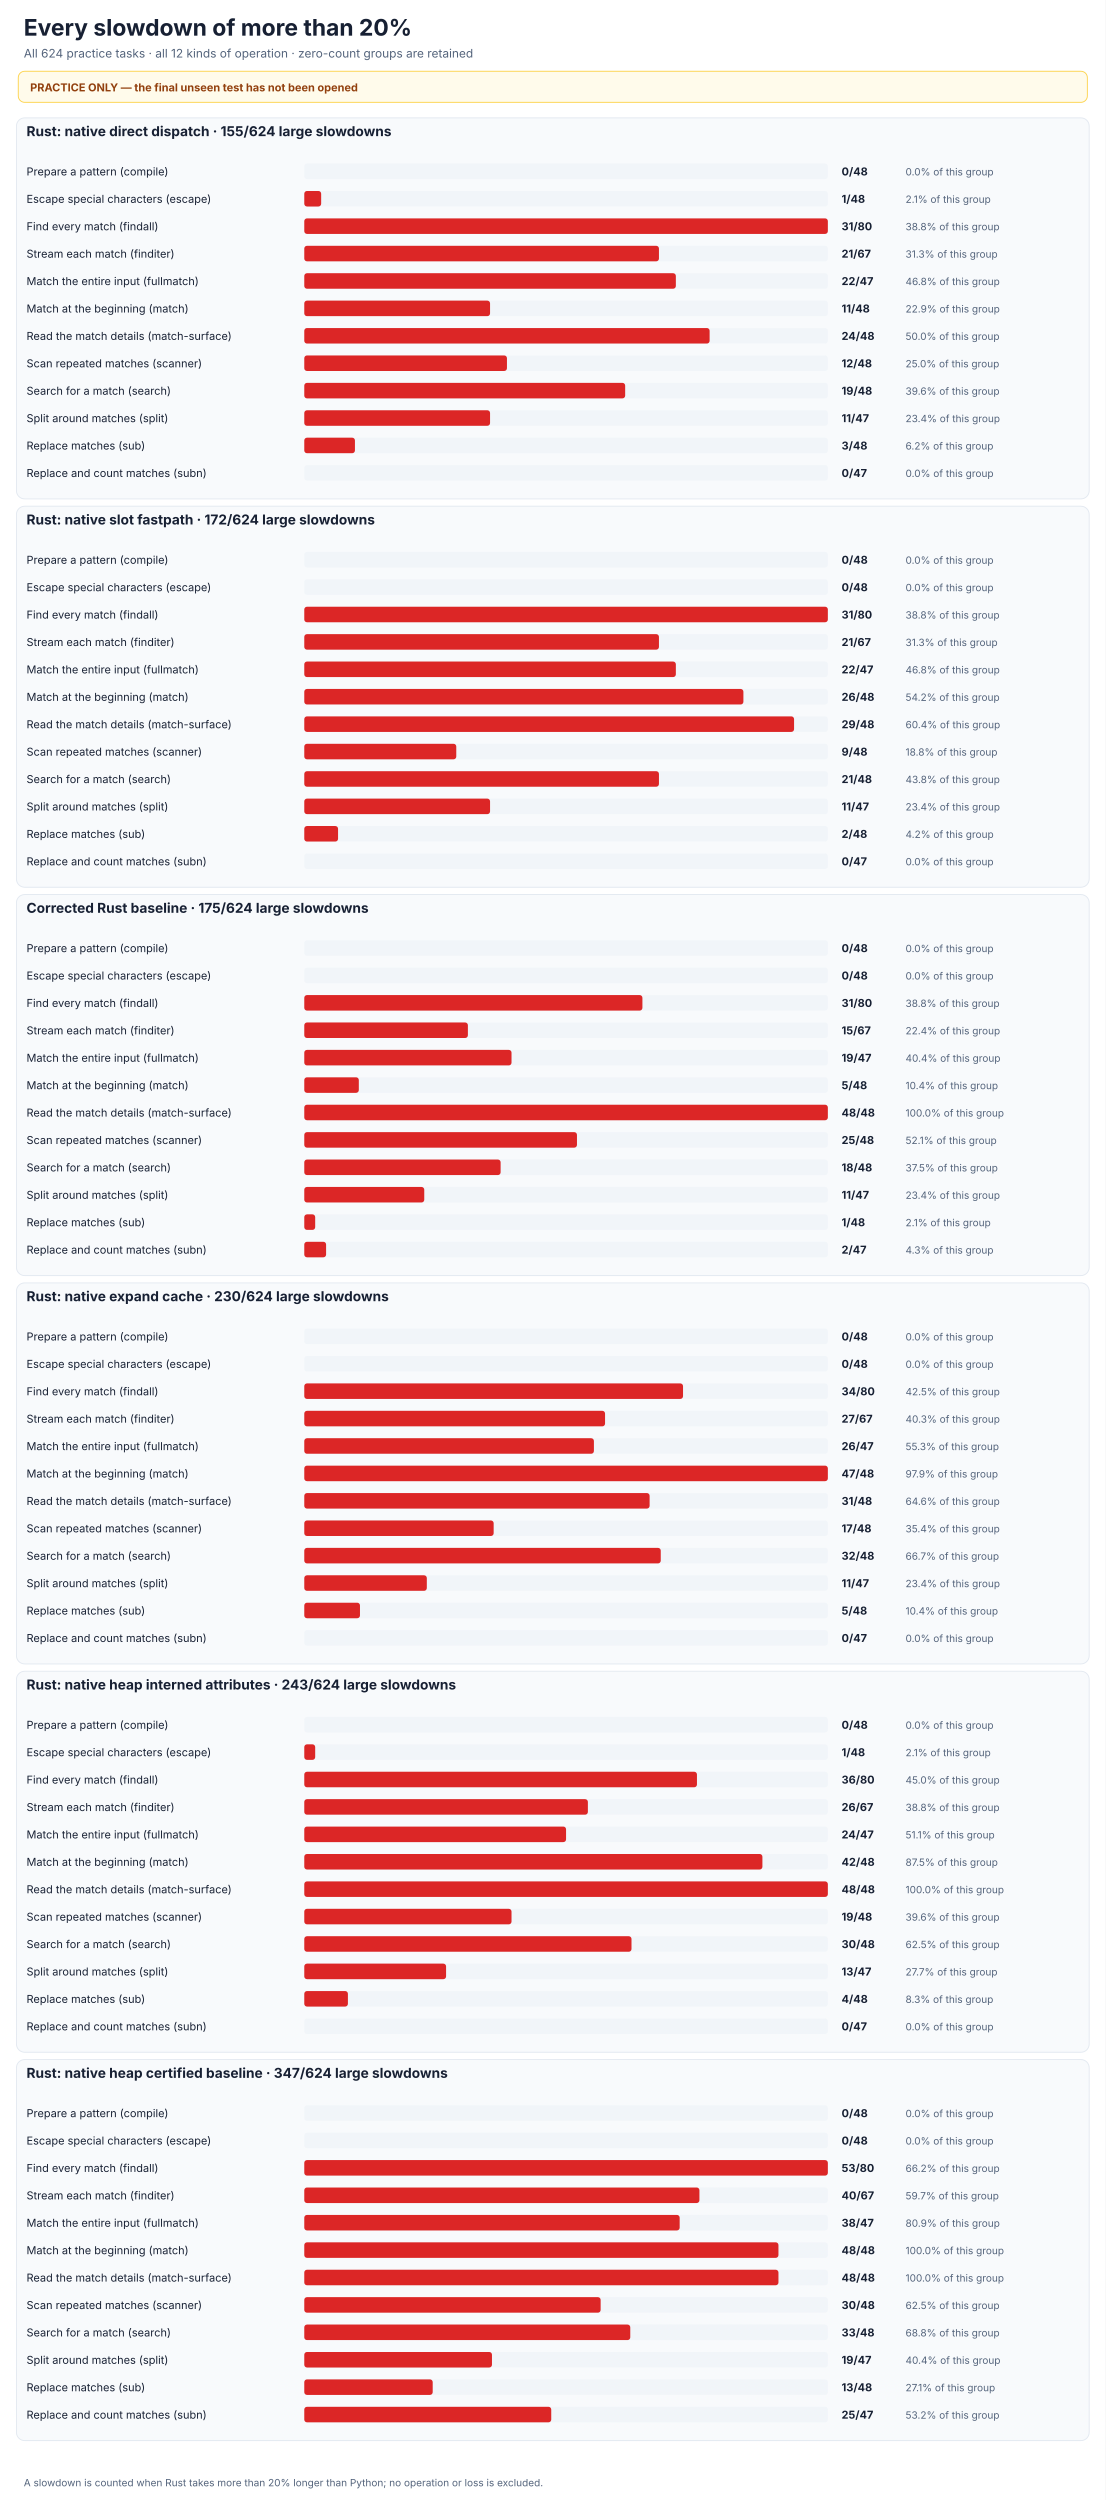
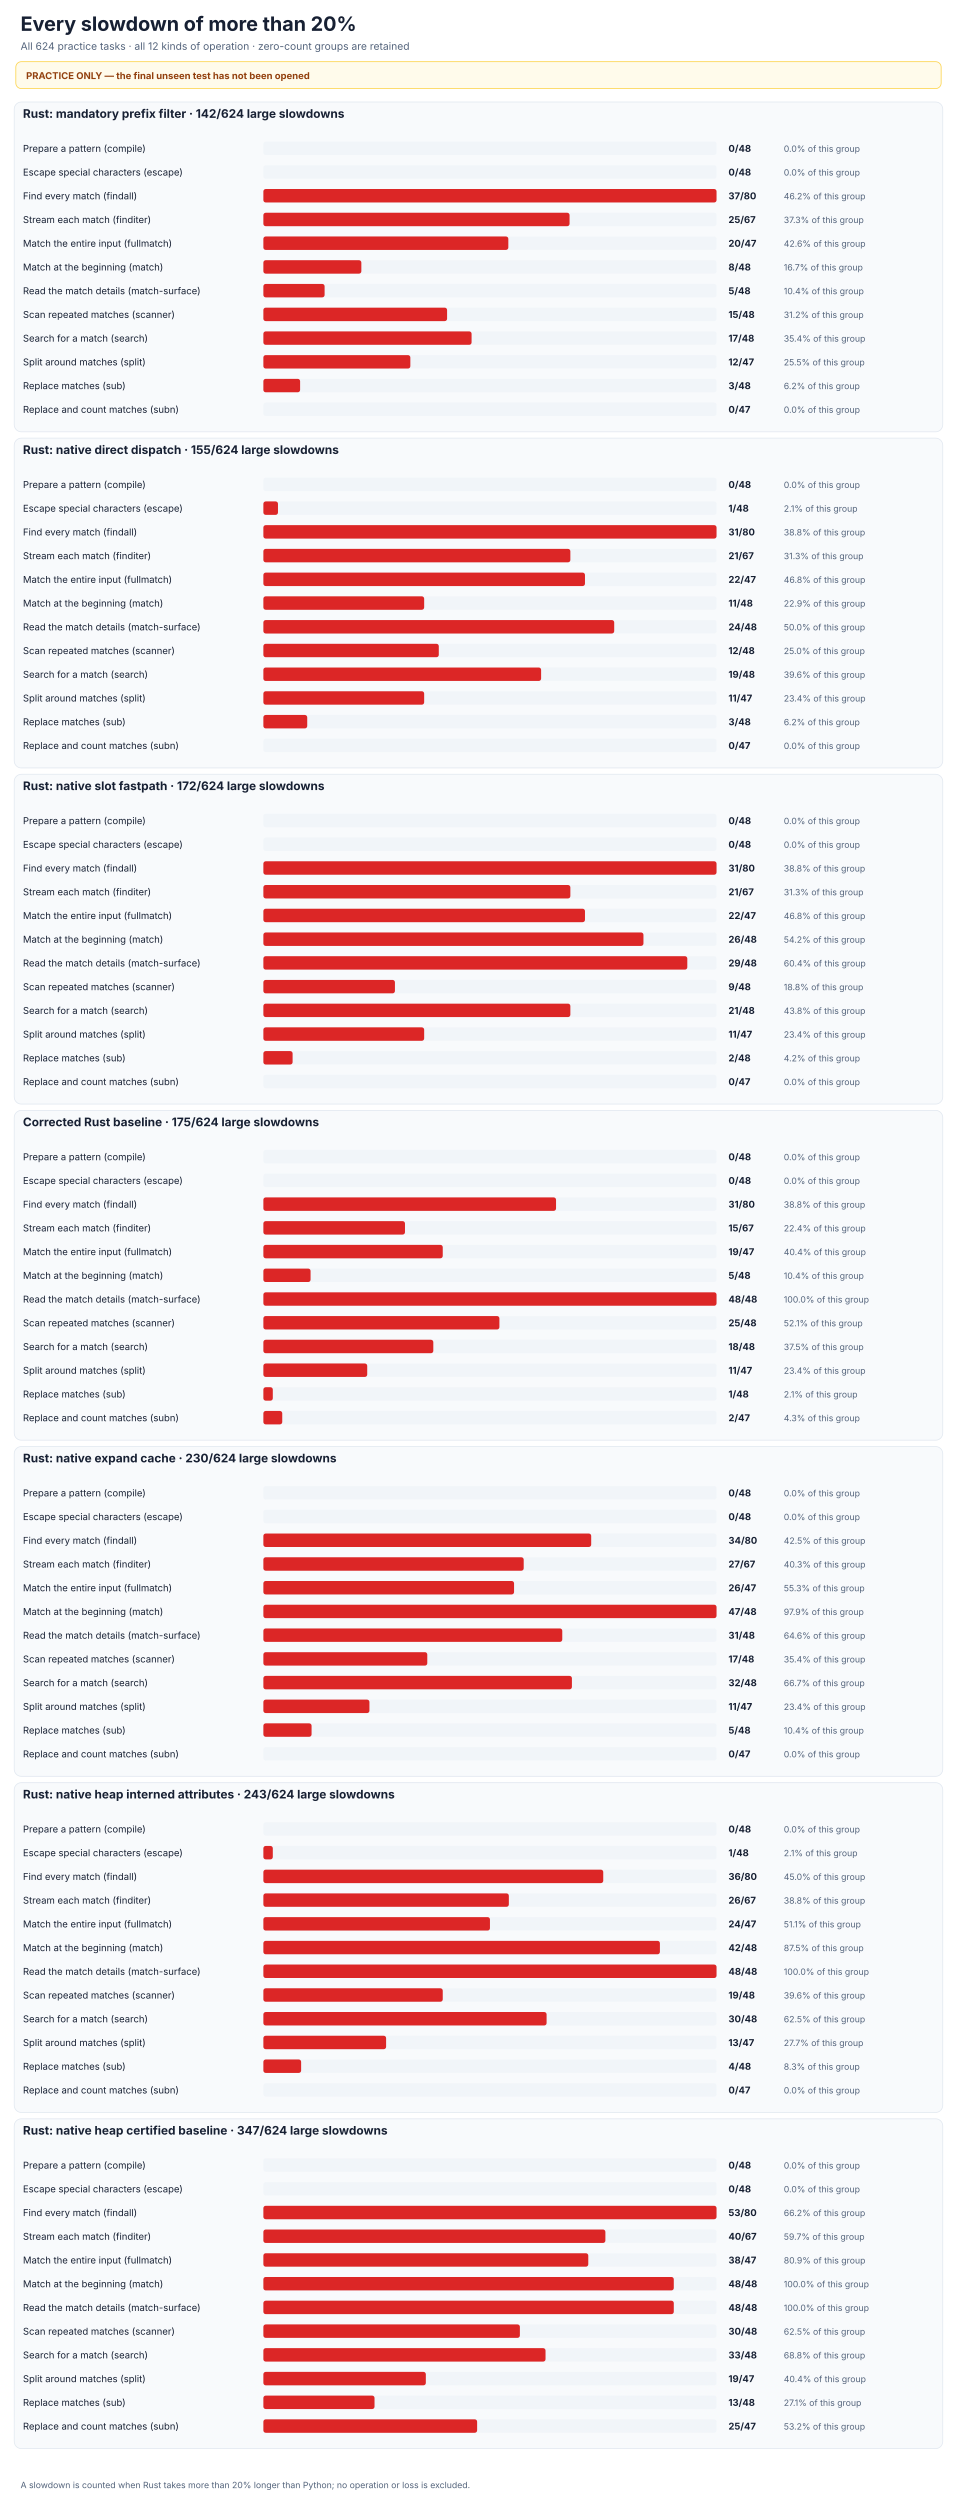
- <svg xmlns="http://www.w3.org/2000/svg" width="1210" height="2736" viewBox="0 0 1210 2736" role="img" aria-label="Every slowdown of more than 20%">
+ <svg xmlns="http://www.w3.org/2000/svg" width="1210" height="3161" viewBox="0 0 1210 3161" role="img" aria-label="Every slowdown of more than 20%">
  <rect width="100%" height="100%" fill="#ffffff" />
  <style>text{font-family:system-ui,-apple-system,BlinkMacSystemFont,"Segoe UI",sans-serif;fill:#172033}.title{font-size:25px;font-weight:750}.sub{font-size:13px;fill:#52627a}.head{font-size:15px;font-weight:700}.label{font-size:12px}.small{font-size:11px;fill:#52627a}.value{font-size:12px;font-weight:700}.tick{font-size:10.5px;fill:#64748b}.banner{font-size:12px;font-weight:700;fill:#92400e}.grid{stroke:#e2e8f0;stroke-width:1}.base{stroke:#475569;stroke-width:1.7}.panel{fill:#f8fafc;stroke:#e2e8f0;stroke-width:1}</style>
  <text x="26" y="39" class="title">Every slowdown of more than 20%</text>
  <text x="26" y="63" class="sub">All 624 practice tasks · all 12 kinds of operation · zero-count groups are retained</text>
  <rect x="20" y="78" width="1170" height="34" rx="7" fill="#fffbeb" stroke="#fcd34d" />
  <text x="33" y="100" class="banner">PRACTICE ONLY — the final unseen test has not been opened</text>
  <rect x="18" y="129" width="1174" height="417" rx="9" class="panel" />
-   <text x="29" y="149" class="head">Rust: native direct dispatch · 155/624 large slowdowns</text>
+   <text x="29" y="149" class="head">Rust: mandatory prefix filter · 142/624 large slowdowns</text>
  <text x="29" y="192" class="label">Prepare a pattern (compile)</text>
  <rect x="333" y="179" width="573" height="17" rx="3" fill="#f1f5f9" />
  <rect x="333" y="179" width="0.00" height="17" rx="3" fill="#dc2626" />
  <text x="921" y="192" class="value">0/48</text>
  <text x="991" y="192" class="small">0.0% of this group</text>
  <text x="29" y="222" class="label">Escape special characters (escape)</text>
  <rect x="333" y="209" width="573" height="17" rx="3" fill="#f1f5f9" />
-   <rect x="333" y="209" width="18.48" height="17" rx="3" fill="#dc2626" />
-   <text x="921" y="222" class="value">1/48</text>
-   <text x="991" y="222" class="small">2.1% of this group</text>
+   <rect x="333" y="209" width="0.00" height="17" rx="3" fill="#dc2626" />
+   <text x="921" y="222" class="value">0/48</text>
+   <text x="991" y="222" class="small">0.0% of this group</text>
  <text x="29" y="252" class="label">Find every match (findall)</text>
  <rect x="333" y="239" width="573" height="17" rx="3" fill="#f1f5f9" />
  <rect x="333" y="239" width="573.00" height="17" rx="3" fill="#dc2626" />
-   <text x="921" y="252" class="value">31/80</text>
-   <text x="991" y="252" class="small">38.8% of this group</text>
+   <text x="921" y="252" class="value">37/80</text>
+   <text x="991" y="252" class="small">46.2% of this group</text>
  <text x="29" y="282" class="label">Stream each match (finditer)</text>
  <rect x="333" y="269" width="573" height="17" rx="3" fill="#f1f5f9" />
-   <rect x="333" y="269" width="388.16" height="17" rx="3" fill="#dc2626" />
-   <text x="921" y="282" class="value">21/67</text>
-   <text x="991" y="282" class="small">31.3% of this group</text>
+   <rect x="333" y="269" width="387.16" height="17" rx="3" fill="#dc2626" />
+   <text x="921" y="282" class="value">25/67</text>
+   <text x="991" y="282" class="small">37.3% of this group</text>
  <text x="29" y="312" class="label">Match the entire input (fullmatch)</text>
  <rect x="333" y="299" width="573" height="17" rx="3" fill="#f1f5f9" />
-   <rect x="333" y="299" width="406.65" height="17" rx="3" fill="#dc2626" />
-   <text x="921" y="312" class="value">22/47</text>
-   <text x="991" y="312" class="small">46.8% of this group</text>
+   <rect x="333" y="299" width="309.73" height="17" rx="3" fill="#dc2626" />
+   <text x="921" y="312" class="value">20/47</text>
+   <text x="991" y="312" class="small">42.6% of this group</text>
  <text x="29" y="342" class="label">Match at the beginning (match)</text>
  <rect x="333" y="329" width="573" height="17" rx="3" fill="#f1f5f9" />
-   <rect x="333" y="329" width="203.32" height="17" rx="3" fill="#dc2626" />
-   <text x="921" y="342" class="value">11/48</text>
-   <text x="991" y="342" class="small">22.9% of this group</text>
+   <rect x="333" y="329" width="123.89" height="17" rx="3" fill="#dc2626" />
+   <text x="921" y="342" class="value">8/48</text>
+   <text x="991" y="342" class="small">16.7% of this group</text>
  <text x="29" y="372" class="label">Read the match details (match-surface)</text>
  <rect x="333" y="359" width="573" height="17" rx="3" fill="#f1f5f9" />
-   <rect x="333" y="359" width="443.61" height="17" rx="3" fill="#dc2626" />
-   <text x="921" y="372" class="value">24/48</text>
-   <text x="991" y="372" class="small">50.0% of this group</text>
+   <rect x="333" y="359" width="77.43" height="17" rx="3" fill="#dc2626" />
+   <text x="921" y="372" class="value">5/48</text>
+   <text x="991" y="372" class="small">10.4% of this group</text>
  <text x="29" y="402" class="label">Scan repeated matches (scanner)</text>
  <rect x="333" y="389" width="573" height="17" rx="3" fill="#f1f5f9" />
-   <rect x="333" y="389" width="221.81" height="17" rx="3" fill="#dc2626" />
-   <text x="921" y="402" class="value">12/48</text>
-   <text x="991" y="402" class="small">25.0% of this group</text>
+   <rect x="333" y="389" width="232.30" height="17" rx="3" fill="#dc2626" />
+   <text x="921" y="402" class="value">15/48</text>
+   <text x="991" y="402" class="small">31.2% of this group</text>
  <text x="29" y="432" class="label">Search for a match (search)</text>
  <rect x="333" y="419" width="573" height="17" rx="3" fill="#f1f5f9" />
-   <rect x="333" y="419" width="351.19" height="17" rx="3" fill="#dc2626" />
-   <text x="921" y="432" class="value">19/48</text>
-   <text x="991" y="432" class="small">39.6% of this group</text>
+   <rect x="333" y="419" width="263.27" height="17" rx="3" fill="#dc2626" />
+   <text x="921" y="432" class="value">17/48</text>
+   <text x="991" y="432" class="small">35.4% of this group</text>
  <text x="29" y="462" class="label">Split around matches (split)</text>
  <rect x="333" y="449" width="573" height="17" rx="3" fill="#f1f5f9" />
-   <rect x="333" y="449" width="203.32" height="17" rx="3" fill="#dc2626" />
-   <text x="921" y="462" class="value">11/47</text>
-   <text x="991" y="462" class="small">23.4% of this group</text>
+   <rect x="333" y="449" width="185.84" height="17" rx="3" fill="#dc2626" />
+   <text x="921" y="462" class="value">12/47</text>
+   <text x="991" y="462" class="small">25.5% of this group</text>
  <text x="29" y="492" class="label">Replace matches (sub)</text>
  <rect x="333" y="479" width="573" height="17" rx="3" fill="#f1f5f9" />
-   <rect x="333" y="479" width="55.45" height="17" rx="3" fill="#dc2626" />
+   <rect x="333" y="479" width="46.46" height="17" rx="3" fill="#dc2626" />
  <text x="921" y="492" class="value">3/48</text>
  <text x="991" y="492" class="small">6.2% of this group</text>
  <text x="29" y="522" class="label">Replace and count matches (subn)</text>
  <rect x="333" y="509" width="573" height="17" rx="3" fill="#f1f5f9" />
  <rect x="333" y="509" width="0.00" height="17" rx="3" fill="#dc2626" />
  <text x="921" y="522" class="value">0/47</text>
  <text x="991" y="522" class="small">0.0% of this group</text>
  <rect x="18" y="554" width="1174" height="417" rx="9" class="panel" />
-   <text x="29" y="574" class="head">Rust: native slot fastpath · 172/624 large slowdowns</text>
+   <text x="29" y="574" class="head">Rust: native direct dispatch · 155/624 large slowdowns</text>
  <text x="29" y="617" class="label">Prepare a pattern (compile)</text>
  <rect x="333" y="604" width="573" height="17" rx="3" fill="#f1f5f9" />
  <rect x="333" y="604" width="0.00" height="17" rx="3" fill="#dc2626" />
  <text x="921" y="617" class="value">0/48</text>
  <text x="991" y="617" class="small">0.0% of this group</text>
  <text x="29" y="647" class="label">Escape special characters (escape)</text>
  <rect x="333" y="634" width="573" height="17" rx="3" fill="#f1f5f9" />
-   <rect x="333" y="634" width="0.00" height="17" rx="3" fill="#dc2626" />
-   <text x="921" y="647" class="value">0/48</text>
-   <text x="991" y="647" class="small">0.0% of this group</text>
+   <rect x="333" y="634" width="18.48" height="17" rx="3" fill="#dc2626" />
+   <text x="921" y="647" class="value">1/48</text>
+   <text x="991" y="647" class="small">2.1% of this group</text>
  <text x="29" y="677" class="label">Find every match (findall)</text>
  <rect x="333" y="664" width="573" height="17" rx="3" fill="#f1f5f9" />
  <rect x="333" y="664" width="573.00" height="17" rx="3" fill="#dc2626" />
  <text x="921" y="677" class="value">31/80</text>
  <text x="991" y="677" class="small">38.8% of this group</text>
  <text x="29" y="707" class="label">Stream each match (finditer)</text>
  <rect x="333" y="694" width="573" height="17" rx="3" fill="#f1f5f9" />
  <rect x="333" y="694" width="388.16" height="17" rx="3" fill="#dc2626" />
  <text x="921" y="707" class="value">21/67</text>
  <text x="991" y="707" class="small">31.3% of this group</text>
  <text x="29" y="737" class="label">Match the entire input (fullmatch)</text>
  <rect x="333" y="724" width="573" height="17" rx="3" fill="#f1f5f9" />
  <rect x="333" y="724" width="406.65" height="17" rx="3" fill="#dc2626" />
  <text x="921" y="737" class="value">22/47</text>
  <text x="991" y="737" class="small">46.8% of this group</text>
  <text x="29" y="767" class="label">Match at the beginning (match)</text>
  <rect x="333" y="754" width="573" height="17" rx="3" fill="#f1f5f9" />
-   <rect x="333" y="754" width="480.58" height="17" rx="3" fill="#dc2626" />
-   <text x="921" y="767" class="value">26/48</text>
-   <text x="991" y="767" class="small">54.2% of this group</text>
+   <rect x="333" y="754" width="203.32" height="17" rx="3" fill="#dc2626" />
+   <text x="921" y="767" class="value">11/48</text>
+   <text x="991" y="767" class="small">22.9% of this group</text>
  <text x="29" y="797" class="label">Read the match details (match-surface)</text>
  <rect x="333" y="784" width="573" height="17" rx="3" fill="#f1f5f9" />
-   <rect x="333" y="784" width="536.03" height="17" rx="3" fill="#dc2626" />
-   <text x="921" y="797" class="value">29/48</text>
-   <text x="991" y="797" class="small">60.4% of this group</text>
+   <rect x="333" y="784" width="443.61" height="17" rx="3" fill="#dc2626" />
+   <text x="921" y="797" class="value">24/48</text>
+   <text x="991" y="797" class="small">50.0% of this group</text>
  <text x="29" y="827" class="label">Scan repeated matches (scanner)</text>
  <rect x="333" y="814" width="573" height="17" rx="3" fill="#f1f5f9" />
-   <rect x="333" y="814" width="166.35" height="17" rx="3" fill="#dc2626" />
-   <text x="921" y="827" class="value">9/48</text>
-   <text x="991" y="827" class="small">18.8% of this group</text>
+   <rect x="333" y="814" width="221.81" height="17" rx="3" fill="#dc2626" />
+   <text x="921" y="827" class="value">12/48</text>
+   <text x="991" y="827" class="small">25.0% of this group</text>
  <text x="29" y="857" class="label">Search for a match (search)</text>
  <rect x="333" y="844" width="573" height="17" rx="3" fill="#f1f5f9" />
-   <rect x="333" y="844" width="388.16" height="17" rx="3" fill="#dc2626" />
-   <text x="921" y="857" class="value">21/48</text>
-   <text x="991" y="857" class="small">43.8% of this group</text>
+   <rect x="333" y="844" width="351.19" height="17" rx="3" fill="#dc2626" />
+   <text x="921" y="857" class="value">19/48</text>
+   <text x="991" y="857" class="small">39.6% of this group</text>
  <text x="29" y="887" class="label">Split around matches (split)</text>
  <rect x="333" y="874" width="573" height="17" rx="3" fill="#f1f5f9" />
  <rect x="333" y="874" width="203.32" height="17" rx="3" fill="#dc2626" />
  <text x="921" y="887" class="value">11/47</text>
  <text x="991" y="887" class="small">23.4% of this group</text>
  <text x="29" y="917" class="label">Replace matches (sub)</text>
  <rect x="333" y="904" width="573" height="17" rx="3" fill="#f1f5f9" />
-   <rect x="333" y="904" width="36.97" height="17" rx="3" fill="#dc2626" />
-   <text x="921" y="917" class="value">2/48</text>
-   <text x="991" y="917" class="small">4.2% of this group</text>
+   <rect x="333" y="904" width="55.45" height="17" rx="3" fill="#dc2626" />
+   <text x="921" y="917" class="value">3/48</text>
+   <text x="991" y="917" class="small">6.2% of this group</text>
  <text x="29" y="947" class="label">Replace and count matches (subn)</text>
  <rect x="333" y="934" width="573" height="17" rx="3" fill="#f1f5f9" />
  <rect x="333" y="934" width="0.00" height="17" rx="3" fill="#dc2626" />
  <text x="921" y="947" class="value">0/47</text>
  <text x="991" y="947" class="small">0.0% of this group</text>
  <rect x="18" y="979" width="1174" height="417" rx="9" class="panel" />
-   <text x="29" y="999" class="head">Corrected Rust baseline · 175/624 large slowdowns</text>
+   <text x="29" y="999" class="head">Rust: native slot fastpath · 172/624 large slowdowns</text>
  <text x="29" y="1042" class="label">Prepare a pattern (compile)</text>
  <rect x="333" y="1029" width="573" height="17" rx="3" fill="#f1f5f9" />
  <rect x="333" y="1029" width="0.00" height="17" rx="3" fill="#dc2626" />
  <text x="921" y="1042" class="value">0/48</text>
  <text x="991" y="1042" class="small">0.0% of this group</text>
  <text x="29" y="1072" class="label">Escape special characters (escape)</text>
  <rect x="333" y="1059" width="573" height="17" rx="3" fill="#f1f5f9" />
  <rect x="333" y="1059" width="0.00" height="17" rx="3" fill="#dc2626" />
  <text x="921" y="1072" class="value">0/48</text>
  <text x="991" y="1072" class="small">0.0% of this group</text>
  <text x="29" y="1102" class="label">Find every match (findall)</text>
  <rect x="333" y="1089" width="573" height="17" rx="3" fill="#f1f5f9" />
-   <rect x="333" y="1089" width="370.06" height="17" rx="3" fill="#dc2626" />
+   <rect x="333" y="1089" width="573.00" height="17" rx="3" fill="#dc2626" />
  <text x="921" y="1102" class="value">31/80</text>
  <text x="991" y="1102" class="small">38.8% of this group</text>
  <text x="29" y="1132" class="label">Stream each match (finditer)</text>
  <rect x="333" y="1119" width="573" height="17" rx="3" fill="#f1f5f9" />
-   <rect x="333" y="1119" width="179.06" height="17" rx="3" fill="#dc2626" />
-   <text x="921" y="1132" class="value">15/67</text>
-   <text x="991" y="1132" class="small">22.4% of this group</text>
+   <rect x="333" y="1119" width="388.16" height="17" rx="3" fill="#dc2626" />
+   <text x="921" y="1132" class="value">21/67</text>
+   <text x="991" y="1132" class="small">31.3% of this group</text>
  <text x="29" y="1162" class="label">Match the entire input (fullmatch)</text>
  <rect x="333" y="1149" width="573" height="17" rx="3" fill="#f1f5f9" />
-   <rect x="333" y="1149" width="226.81" height="17" rx="3" fill="#dc2626" />
-   <text x="921" y="1162" class="value">19/47</text>
-   <text x="991" y="1162" class="small">40.4% of this group</text>
+   <rect x="333" y="1149" width="406.65" height="17" rx="3" fill="#dc2626" />
+   <text x="921" y="1162" class="value">22/47</text>
+   <text x="991" y="1162" class="small">46.8% of this group</text>
  <text x="29" y="1192" class="label">Match at the beginning (match)</text>
  <rect x="333" y="1179" width="573" height="17" rx="3" fill="#f1f5f9" />
-   <rect x="333" y="1179" width="59.69" height="17" rx="3" fill="#dc2626" />
-   <text x="921" y="1192" class="value">5/48</text>
-   <text x="991" y="1192" class="small">10.4% of this group</text>
+   <rect x="333" y="1179" width="480.58" height="17" rx="3" fill="#dc2626" />
+   <text x="921" y="1192" class="value">26/48</text>
+   <text x="991" y="1192" class="small">54.2% of this group</text>
  <text x="29" y="1222" class="label">Read the match details (match-surface)</text>
  <rect x="333" y="1209" width="573" height="17" rx="3" fill="#f1f5f9" />
-   <rect x="333" y="1209" width="573.00" height="17" rx="3" fill="#dc2626" />
-   <text x="921" y="1222" class="value">48/48</text>
-   <text x="991" y="1222" class="small">100.0% of this group</text>
+   <rect x="333" y="1209" width="536.03" height="17" rx="3" fill="#dc2626" />
+   <text x="921" y="1222" class="value">29/48</text>
+   <text x="991" y="1222" class="small">60.4% of this group</text>
  <text x="29" y="1252" class="label">Scan repeated matches (scanner)</text>
  <rect x="333" y="1239" width="573" height="17" rx="3" fill="#f1f5f9" />
-   <rect x="333" y="1239" width="298.44" height="17" rx="3" fill="#dc2626" />
-   <text x="921" y="1252" class="value">25/48</text>
-   <text x="991" y="1252" class="small">52.1% of this group</text>
+   <rect x="333" y="1239" width="166.35" height="17" rx="3" fill="#dc2626" />
+   <text x="921" y="1252" class="value">9/48</text>
+   <text x="991" y="1252" class="small">18.8% of this group</text>
  <text x="29" y="1282" class="label">Search for a match (search)</text>
  <rect x="333" y="1269" width="573" height="17" rx="3" fill="#f1f5f9" />
-   <rect x="333" y="1269" width="214.88" height="17" rx="3" fill="#dc2626" />
-   <text x="921" y="1282" class="value">18/48</text>
-   <text x="991" y="1282" class="small">37.5% of this group</text>
+   <rect x="333" y="1269" width="388.16" height="17" rx="3" fill="#dc2626" />
+   <text x="921" y="1282" class="value">21/48</text>
+   <text x="991" y="1282" class="small">43.8% of this group</text>
  <text x="29" y="1312" class="label">Split around matches (split)</text>
  <rect x="333" y="1299" width="573" height="17" rx="3" fill="#f1f5f9" />
-   <rect x="333" y="1299" width="131.31" height="17" rx="3" fill="#dc2626" />
+   <rect x="333" y="1299" width="203.32" height="17" rx="3" fill="#dc2626" />
  <text x="921" y="1312" class="value">11/47</text>
  <text x="991" y="1312" class="small">23.4% of this group</text>
  <text x="29" y="1342" class="label">Replace matches (sub)</text>
  <rect x="333" y="1329" width="573" height="17" rx="3" fill="#f1f5f9" />
-   <rect x="333" y="1329" width="11.94" height="17" rx="3" fill="#dc2626" />
-   <text x="921" y="1342" class="value">1/48</text>
-   <text x="991" y="1342" class="small">2.1% of this group</text>
+   <rect x="333" y="1329" width="36.97" height="17" rx="3" fill="#dc2626" />
+   <text x="921" y="1342" class="value">2/48</text>
+   <text x="991" y="1342" class="small">4.2% of this group</text>
  <text x="29" y="1372" class="label">Replace and count matches (subn)</text>
  <rect x="333" y="1359" width="573" height="17" rx="3" fill="#f1f5f9" />
-   <rect x="333" y="1359" width="23.88" height="17" rx="3" fill="#dc2626" />
-   <text x="921" y="1372" class="value">2/47</text>
-   <text x="991" y="1372" class="small">4.3% of this group</text>
+   <rect x="333" y="1359" width="0.00" height="17" rx="3" fill="#dc2626" />
+   <text x="921" y="1372" class="value">0/47</text>
+   <text x="991" y="1372" class="small">0.0% of this group</text>
  <rect x="18" y="1404" width="1174" height="417" rx="9" class="panel" />
-   <text x="29" y="1424" class="head">Rust: native expand cache · 230/624 large slowdowns</text>
+   <text x="29" y="1424" class="head">Corrected Rust baseline · 175/624 large slowdowns</text>
  <text x="29" y="1467" class="label">Prepare a pattern (compile)</text>
  <rect x="333" y="1454" width="573" height="17" rx="3" fill="#f1f5f9" />
  <rect x="333" y="1454" width="0.00" height="17" rx="3" fill="#dc2626" />
  <text x="921" y="1467" class="value">0/48</text>
  <text x="991" y="1467" class="small">0.0% of this group</text>
  <text x="29" y="1497" class="label">Escape special characters (escape)</text>
  <rect x="333" y="1484" width="573" height="17" rx="3" fill="#f1f5f9" />
  <rect x="333" y="1484" width="0.00" height="17" rx="3" fill="#dc2626" />
  <text x="921" y="1497" class="value">0/48</text>
  <text x="991" y="1497" class="small">0.0% of this group</text>
  <text x="29" y="1527" class="label">Find every match (findall)</text>
  <rect x="333" y="1514" width="573" height="17" rx="3" fill="#f1f5f9" />
-   <rect x="333" y="1514" width="414.51" height="17" rx="3" fill="#dc2626" />
-   <text x="921" y="1527" class="value">34/80</text>
-   <text x="991" y="1527" class="small">42.5% of this group</text>
+   <rect x="333" y="1514" width="370.06" height="17" rx="3" fill="#dc2626" />
+   <text x="921" y="1527" class="value">31/80</text>
+   <text x="991" y="1527" class="small">38.8% of this group</text>
  <text x="29" y="1557" class="label">Stream each match (finditer)</text>
  <rect x="333" y="1544" width="573" height="17" rx="3" fill="#f1f5f9" />
-   <rect x="333" y="1544" width="329.17" height="17" rx="3" fill="#dc2626" />
-   <text x="921" y="1557" class="value">27/67</text>
-   <text x="991" y="1557" class="small">40.3% of this group</text>
+   <rect x="333" y="1544" width="179.06" height="17" rx="3" fill="#dc2626" />
+   <text x="921" y="1557" class="value">15/67</text>
+   <text x="991" y="1557" class="small">22.4% of this group</text>
  <text x="29" y="1587" class="label">Match the entire input (fullmatch)</text>
  <rect x="333" y="1574" width="573" height="17" rx="3" fill="#f1f5f9" />
-   <rect x="333" y="1574" width="316.98" height="17" rx="3" fill="#dc2626" />
-   <text x="921" y="1587" class="value">26/47</text>
-   <text x="991" y="1587" class="small">55.3% of this group</text>
+   <rect x="333" y="1574" width="226.81" height="17" rx="3" fill="#dc2626" />
+   <text x="921" y="1587" class="value">19/47</text>
+   <text x="991" y="1587" class="small">40.4% of this group</text>
  <text x="29" y="1617" class="label">Match at the beginning (match)</text>
  <rect x="333" y="1604" width="573" height="17" rx="3" fill="#f1f5f9" />
-   <rect x="333" y="1604" width="573.00" height="17" rx="3" fill="#dc2626" />
-   <text x="921" y="1617" class="value">47/48</text>
-   <text x="991" y="1617" class="small">97.9% of this group</text>
+   <rect x="333" y="1604" width="59.69" height="17" rx="3" fill="#dc2626" />
+   <text x="921" y="1617" class="value">5/48</text>
+   <text x="991" y="1617" class="small">10.4% of this group</text>
  <text x="29" y="1647" class="label">Read the match details (match-surface)</text>
  <rect x="333" y="1634" width="573" height="17" rx="3" fill="#f1f5f9" />
-   <rect x="333" y="1634" width="377.94" height="17" rx="3" fill="#dc2626" />
-   <text x="921" y="1647" class="value">31/48</text>
-   <text x="991" y="1647" class="small">64.6% of this group</text>
+   <rect x="333" y="1634" width="573.00" height="17" rx="3" fill="#dc2626" />
+   <text x="921" y="1647" class="value">48/48</text>
+   <text x="991" y="1647" class="small">100.0% of this group</text>
  <text x="29" y="1677" class="label">Scan repeated matches (scanner)</text>
  <rect x="333" y="1664" width="573" height="17" rx="3" fill="#f1f5f9" />
-   <rect x="333" y="1664" width="207.26" height="17" rx="3" fill="#dc2626" />
-   <text x="921" y="1677" class="value">17/48</text>
-   <text x="991" y="1677" class="small">35.4% of this group</text>
+   <rect x="333" y="1664" width="298.44" height="17" rx="3" fill="#dc2626" />
+   <text x="921" y="1677" class="value">25/48</text>
+   <text x="991" y="1677" class="small">52.1% of this group</text>
  <text x="29" y="1707" class="label">Search for a match (search)</text>
  <rect x="333" y="1694" width="573" height="17" rx="3" fill="#f1f5f9" />
-   <rect x="333" y="1694" width="390.13" height="17" rx="3" fill="#dc2626" />
-   <text x="921" y="1707" class="value">32/48</text>
-   <text x="991" y="1707" class="small">66.7% of this group</text>
+   <rect x="333" y="1694" width="214.88" height="17" rx="3" fill="#dc2626" />
+   <text x="921" y="1707" class="value">18/48</text>
+   <text x="991" y="1707" class="small">37.5% of this group</text>
  <text x="29" y="1737" class="label">Split around matches (split)</text>
  <rect x="333" y="1724" width="573" height="17" rx="3" fill="#f1f5f9" />
-   <rect x="333" y="1724" width="134.11" height="17" rx="3" fill="#dc2626" />
+   <rect x="333" y="1724" width="131.31" height="17" rx="3" fill="#dc2626" />
  <text x="921" y="1737" class="value">11/47</text>
  <text x="991" y="1737" class="small">23.4% of this group</text>
  <text x="29" y="1767" class="label">Replace matches (sub)</text>
  <rect x="333" y="1754" width="573" height="17" rx="3" fill="#f1f5f9" />
-   <rect x="333" y="1754" width="60.96" height="17" rx="3" fill="#dc2626" />
-   <text x="921" y="1767" class="value">5/48</text>
-   <text x="991" y="1767" class="small">10.4% of this group</text>
+   <rect x="333" y="1754" width="11.94" height="17" rx="3" fill="#dc2626" />
+   <text x="921" y="1767" class="value">1/48</text>
+   <text x="991" y="1767" class="small">2.1% of this group</text>
  <text x="29" y="1797" class="label">Replace and count matches (subn)</text>
  <rect x="333" y="1784" width="573" height="17" rx="3" fill="#f1f5f9" />
-   <rect x="333" y="1784" width="0.00" height="17" rx="3" fill="#dc2626" />
-   <text x="921" y="1797" class="value">0/47</text>
-   <text x="991" y="1797" class="small">0.0% of this group</text>
+   <rect x="333" y="1784" width="23.88" height="17" rx="3" fill="#dc2626" />
+   <text x="921" y="1797" class="value">2/47</text>
+   <text x="991" y="1797" class="small">4.3% of this group</text>
  <rect x="18" y="1829" width="1174" height="417" rx="9" class="panel" />
-   <text x="29" y="1849" class="head">Rust: native heap interned attributes · 243/624 large slowdowns</text>
+   <text x="29" y="1849" class="head">Rust: native expand cache · 230/624 large slowdowns</text>
  <text x="29" y="1892" class="label">Prepare a pattern (compile)</text>
  <rect x="333" y="1879" width="573" height="17" rx="3" fill="#f1f5f9" />
  <rect x="333" y="1879" width="0.00" height="17" rx="3" fill="#dc2626" />
  <text x="921" y="1892" class="value">0/48</text>
  <text x="991" y="1892" class="small">0.0% of this group</text>
  <text x="29" y="1922" class="label">Escape special characters (escape)</text>
  <rect x="333" y="1909" width="573" height="17" rx="3" fill="#f1f5f9" />
-   <rect x="333" y="1909" width="11.94" height="17" rx="3" fill="#dc2626" />
-   <text x="921" y="1922" class="value">1/48</text>
-   <text x="991" y="1922" class="small">2.1% of this group</text>
+   <rect x="333" y="1909" width="0.00" height="17" rx="3" fill="#dc2626" />
+   <text x="921" y="1922" class="value">0/48</text>
+   <text x="991" y="1922" class="small">0.0% of this group</text>
  <text x="29" y="1952" class="label">Find every match (findall)</text>
  <rect x="333" y="1939" width="573" height="17" rx="3" fill="#f1f5f9" />
-   <rect x="333" y="1939" width="429.75" height="17" rx="3" fill="#dc2626" />
-   <text x="921" y="1952" class="value">36/80</text>
-   <text x="991" y="1952" class="small">45.0% of this group</text>
+   <rect x="333" y="1939" width="414.51" height="17" rx="3" fill="#dc2626" />
+   <text x="921" y="1952" class="value">34/80</text>
+   <text x="991" y="1952" class="small">42.5% of this group</text>
  <text x="29" y="1982" class="label">Stream each match (finditer)</text>
  <rect x="333" y="1969" width="573" height="17" rx="3" fill="#f1f5f9" />
-   <rect x="333" y="1969" width="310.38" height="17" rx="3" fill="#dc2626" />
-   <text x="921" y="1982" class="value">26/67</text>
-   <text x="991" y="1982" class="small">38.8% of this group</text>
+   <rect x="333" y="1969" width="329.17" height="17" rx="3" fill="#dc2626" />
+   <text x="921" y="1982" class="value">27/67</text>
+   <text x="991" y="1982" class="small">40.3% of this group</text>
  <text x="29" y="2012" class="label">Match the entire input (fullmatch)</text>
  <rect x="333" y="1999" width="573" height="17" rx="3" fill="#f1f5f9" />
-   <rect x="333" y="1999" width="286.50" height="17" rx="3" fill="#dc2626" />
-   <text x="921" y="2012" class="value">24/47</text>
-   <text x="991" y="2012" class="small">51.1% of this group</text>
+   <rect x="333" y="1999" width="316.98" height="17" rx="3" fill="#dc2626" />
+   <text x="921" y="2012" class="value">26/47</text>
+   <text x="991" y="2012" class="small">55.3% of this group</text>
  <text x="29" y="2042" class="label">Match at the beginning (match)</text>
  <rect x="333" y="2029" width="573" height="17" rx="3" fill="#f1f5f9" />
-   <rect x="333" y="2029" width="501.38" height="17" rx="3" fill="#dc2626" />
-   <text x="921" y="2042" class="value">42/48</text>
-   <text x="991" y="2042" class="small">87.5% of this group</text>
+   <rect x="333" y="2029" width="573.00" height="17" rx="3" fill="#dc2626" />
+   <text x="921" y="2042" class="value">47/48</text>
+   <text x="991" y="2042" class="small">97.9% of this group</text>
  <text x="29" y="2072" class="label">Read the match details (match-surface)</text>
  <rect x="333" y="2059" width="573" height="17" rx="3" fill="#f1f5f9" />
-   <rect x="333" y="2059" width="573.00" height="17" rx="3" fill="#dc2626" />
-   <text x="921" y="2072" class="value">48/48</text>
-   <text x="991" y="2072" class="small">100.0% of this group</text>
+   <rect x="333" y="2059" width="377.94" height="17" rx="3" fill="#dc2626" />
+   <text x="921" y="2072" class="value">31/48</text>
+   <text x="991" y="2072" class="small">64.6% of this group</text>
  <text x="29" y="2102" class="label">Scan repeated matches (scanner)</text>
  <rect x="333" y="2089" width="573" height="17" rx="3" fill="#f1f5f9" />
-   <rect x="333" y="2089" width="226.81" height="17" rx="3" fill="#dc2626" />
-   <text x="921" y="2102" class="value">19/48</text>
-   <text x="991" y="2102" class="small">39.6% of this group</text>
+   <rect x="333" y="2089" width="207.26" height="17" rx="3" fill="#dc2626" />
+   <text x="921" y="2102" class="value">17/48</text>
+   <text x="991" y="2102" class="small">35.4% of this group</text>
  <text x="29" y="2132" class="label">Search for a match (search)</text>
  <rect x="333" y="2119" width="573" height="17" rx="3" fill="#f1f5f9" />
-   <rect x="333" y="2119" width="358.12" height="17" rx="3" fill="#dc2626" />
-   <text x="921" y="2132" class="value">30/48</text>
-   <text x="991" y="2132" class="small">62.5% of this group</text>
+   <rect x="333" y="2119" width="390.13" height="17" rx="3" fill="#dc2626" />
+   <text x="921" y="2132" class="value">32/48</text>
+   <text x="991" y="2132" class="small">66.7% of this group</text>
  <text x="29" y="2162" class="label">Split around matches (split)</text>
  <rect x="333" y="2149" width="573" height="17" rx="3" fill="#f1f5f9" />
-   <rect x="333" y="2149" width="155.19" height="17" rx="3" fill="#dc2626" />
-   <text x="921" y="2162" class="value">13/47</text>
-   <text x="991" y="2162" class="small">27.7% of this group</text>
+   <rect x="333" y="2149" width="134.11" height="17" rx="3" fill="#dc2626" />
+   <text x="921" y="2162" class="value">11/47</text>
+   <text x="991" y="2162" class="small">23.4% of this group</text>
  <text x="29" y="2192" class="label">Replace matches (sub)</text>
  <rect x="333" y="2179" width="573" height="17" rx="3" fill="#f1f5f9" />
-   <rect x="333" y="2179" width="47.75" height="17" rx="3" fill="#dc2626" />
-   <text x="921" y="2192" class="value">4/48</text>
-   <text x="991" y="2192" class="small">8.3% of this group</text>
+   <rect x="333" y="2179" width="60.96" height="17" rx="3" fill="#dc2626" />
+   <text x="921" y="2192" class="value">5/48</text>
+   <text x="991" y="2192" class="small">10.4% of this group</text>
  <text x="29" y="2222" class="label">Replace and count matches (subn)</text>
  <rect x="333" y="2209" width="573" height="17" rx="3" fill="#f1f5f9" />
  <rect x="333" y="2209" width="0.00" height="17" rx="3" fill="#dc2626" />
  <text x="921" y="2222" class="value">0/47</text>
  <text x="991" y="2222" class="small">0.0% of this group</text>
  <rect x="18" y="2254" width="1174" height="417" rx="9" class="panel" />
-   <text x="29" y="2274" class="head">Rust: native heap certified baseline · 347/624 large slowdowns</text>
+   <text x="29" y="2274" class="head">Rust: native heap interned attributes · 243/624 large slowdowns</text>
  <text x="29" y="2317" class="label">Prepare a pattern (compile)</text>
  <rect x="333" y="2304" width="573" height="17" rx="3" fill="#f1f5f9" />
  <rect x="333" y="2304" width="0.00" height="17" rx="3" fill="#dc2626" />
  <text x="921" y="2317" class="value">0/48</text>
  <text x="991" y="2317" class="small">0.0% of this group</text>
  <text x="29" y="2347" class="label">Escape special characters (escape)</text>
  <rect x="333" y="2334" width="573" height="17" rx="3" fill="#f1f5f9" />
-   <rect x="333" y="2334" width="0.00" height="17" rx="3" fill="#dc2626" />
-   <text x="921" y="2347" class="value">0/48</text>
-   <text x="991" y="2347" class="small">0.0% of this group</text>
+   <rect x="333" y="2334" width="11.94" height="17" rx="3" fill="#dc2626" />
+   <text x="921" y="2347" class="value">1/48</text>
+   <text x="991" y="2347" class="small">2.1% of this group</text>
  <text x="29" y="2377" class="label">Find every match (findall)</text>
  <rect x="333" y="2364" width="573" height="17" rx="3" fill="#f1f5f9" />
-   <rect x="333" y="2364" width="573.00" height="17" rx="3" fill="#dc2626" />
-   <text x="921" y="2377" class="value">53/80</text>
-   <text x="991" y="2377" class="small">66.2% of this group</text>
+   <rect x="333" y="2364" width="429.75" height="17" rx="3" fill="#dc2626" />
+   <text x="921" y="2377" class="value">36/80</text>
+   <text x="991" y="2377" class="small">45.0% of this group</text>
  <text x="29" y="2407" class="label">Stream each match (finditer)</text>
  <rect x="333" y="2394" width="573" height="17" rx="3" fill="#f1f5f9" />
-   <rect x="333" y="2394" width="432.45" height="17" rx="3" fill="#dc2626" />
-   <text x="921" y="2407" class="value">40/67</text>
-   <text x="991" y="2407" class="small">59.7% of this group</text>
+   <rect x="333" y="2394" width="310.38" height="17" rx="3" fill="#dc2626" />
+   <text x="921" y="2407" class="value">26/67</text>
+   <text x="991" y="2407" class="small">38.8% of this group</text>
  <text x="29" y="2437" class="label">Match the entire input (fullmatch)</text>
  <rect x="333" y="2424" width="573" height="17" rx="3" fill="#f1f5f9" />
-   <rect x="333" y="2424" width="410.83" height="17" rx="3" fill="#dc2626" />
-   <text x="921" y="2437" class="value">38/47</text>
-   <text x="991" y="2437" class="small">80.9% of this group</text>
+   <rect x="333" y="2424" width="286.50" height="17" rx="3" fill="#dc2626" />
+   <text x="921" y="2437" class="value">24/47</text>
+   <text x="991" y="2437" class="small">51.1% of this group</text>
  <text x="29" y="2467" class="label">Match at the beginning (match)</text>
  <rect x="333" y="2454" width="573" height="17" rx="3" fill="#f1f5f9" />
-   <rect x="333" y="2454" width="518.94" height="17" rx="3" fill="#dc2626" />
-   <text x="921" y="2467" class="value">48/48</text>
-   <text x="991" y="2467" class="small">100.0% of this group</text>
+   <rect x="333" y="2454" width="501.38" height="17" rx="3" fill="#dc2626" />
+   <text x="921" y="2467" class="value">42/48</text>
+   <text x="991" y="2467" class="small">87.5% of this group</text>
  <text x="29" y="2497" class="label">Read the match details (match-surface)</text>
  <rect x="333" y="2484" width="573" height="17" rx="3" fill="#f1f5f9" />
-   <rect x="333" y="2484" width="518.94" height="17" rx="3" fill="#dc2626" />
+   <rect x="333" y="2484" width="573.00" height="17" rx="3" fill="#dc2626" />
  <text x="921" y="2497" class="value">48/48</text>
  <text x="991" y="2497" class="small">100.0% of this group</text>
  <text x="29" y="2527" class="label">Scan repeated matches (scanner)</text>
  <rect x="333" y="2514" width="573" height="17" rx="3" fill="#f1f5f9" />
-   <rect x="333" y="2514" width="324.34" height="17" rx="3" fill="#dc2626" />
-   <text x="921" y="2527" class="value">30/48</text>
-   <text x="991" y="2527" class="small">62.5% of this group</text>
+   <rect x="333" y="2514" width="226.81" height="17" rx="3" fill="#dc2626" />
+   <text x="921" y="2527" class="value">19/48</text>
+   <text x="991" y="2527" class="small">39.6% of this group</text>
  <text x="29" y="2557" class="label">Search for a match (search)</text>
  <rect x="333" y="2544" width="573" height="17" rx="3" fill="#f1f5f9" />
-   <rect x="333" y="2544" width="356.77" height="17" rx="3" fill="#dc2626" />
-   <text x="921" y="2557" class="value">33/48</text>
-   <text x="991" y="2557" class="small">68.8% of this group</text>
+   <rect x="333" y="2544" width="358.12" height="17" rx="3" fill="#dc2626" />
+   <text x="921" y="2557" class="value">30/48</text>
+   <text x="991" y="2557" class="small">62.5% of this group</text>
  <text x="29" y="2587" class="label">Split around matches (split)</text>
  <rect x="333" y="2574" width="573" height="17" rx="3" fill="#f1f5f9" />
-   <rect x="333" y="2574" width="205.42" height="17" rx="3" fill="#dc2626" />
-   <text x="921" y="2587" class="value">19/47</text>
-   <text x="991" y="2587" class="small">40.4% of this group</text>
+   <rect x="333" y="2574" width="155.19" height="17" rx="3" fill="#dc2626" />
+   <text x="921" y="2587" class="value">13/47</text>
+   <text x="991" y="2587" class="small">27.7% of this group</text>
  <text x="29" y="2617" class="label">Replace matches (sub)</text>
  <rect x="333" y="2604" width="573" height="17" rx="3" fill="#f1f5f9" />
-   <rect x="333" y="2604" width="140.55" height="17" rx="3" fill="#dc2626" />
-   <text x="921" y="2617" class="value">13/48</text>
-   <text x="991" y="2617" class="small">27.1% of this group</text>
+   <rect x="333" y="2604" width="47.75" height="17" rx="3" fill="#dc2626" />
+   <text x="921" y="2617" class="value">4/48</text>
+   <text x="991" y="2617" class="small">8.3% of this group</text>
  <text x="29" y="2647" class="label">Replace and count matches (subn)</text>
  <rect x="333" y="2634" width="573" height="17" rx="3" fill="#f1f5f9" />
-   <rect x="333" y="2634" width="270.28" height="17" rx="3" fill="#dc2626" />
-   <text x="921" y="2647" class="value">25/47</text>
-   <text x="991" y="2647" class="small">53.2% of this group</text>
-   <text x="26" y="2721" class="small">A slowdown is counted when Rust takes more than 20% longer than Python; no operation or loss is excluded.</text>
+   <rect x="333" y="2634" width="0.00" height="17" rx="3" fill="#dc2626" />
+   <text x="921" y="2647" class="value">0/47</text>
+   <text x="991" y="2647" class="small">0.0% of this group</text>
+   <rect x="18" y="2679" width="1174" height="417" rx="9" class="panel" />
+   <text x="29" y="2699" class="head">Rust: native heap certified baseline · 347/624 large slowdowns</text>
+   <text x="29" y="2742" class="label">Prepare a pattern (compile)</text>
+   <rect x="333" y="2729" width="573" height="17" rx="3" fill="#f1f5f9" />
+   <rect x="333" y="2729" width="0.00" height="17" rx="3" fill="#dc2626" />
+   <text x="921" y="2742" class="value">0/48</text>
+   <text x="991" y="2742" class="small">0.0% of this group</text>
+   <text x="29" y="2772" class="label">Escape special characters (escape)</text>
+   <rect x="333" y="2759" width="573" height="17" rx="3" fill="#f1f5f9" />
+   <rect x="333" y="2759" width="0.00" height="17" rx="3" fill="#dc2626" />
+   <text x="921" y="2772" class="value">0/48</text>
+   <text x="991" y="2772" class="small">0.0% of this group</text>
+   <text x="29" y="2802" class="label">Find every match (findall)</text>
+   <rect x="333" y="2789" width="573" height="17" rx="3" fill="#f1f5f9" />
+   <rect x="333" y="2789" width="573.00" height="17" rx="3" fill="#dc2626" />
+   <text x="921" y="2802" class="value">53/80</text>
+   <text x="991" y="2802" class="small">66.2% of this group</text>
+   <text x="29" y="2832" class="label">Stream each match (finditer)</text>
+   <rect x="333" y="2819" width="573" height="17" rx="3" fill="#f1f5f9" />
+   <rect x="333" y="2819" width="432.45" height="17" rx="3" fill="#dc2626" />
+   <text x="921" y="2832" class="value">40/67</text>
+   <text x="991" y="2832" class="small">59.7% of this group</text>
+   <text x="29" y="2862" class="label">Match the entire input (fullmatch)</text>
+   <rect x="333" y="2849" width="573" height="17" rx="3" fill="#f1f5f9" />
+   <rect x="333" y="2849" width="410.83" height="17" rx="3" fill="#dc2626" />
+   <text x="921" y="2862" class="value">38/47</text>
+   <text x="991" y="2862" class="small">80.9% of this group</text>
+   <text x="29" y="2892" class="label">Match at the beginning (match)</text>
+   <rect x="333" y="2879" width="573" height="17" rx="3" fill="#f1f5f9" />
+   <rect x="333" y="2879" width="518.94" height="17" rx="3" fill="#dc2626" />
+   <text x="921" y="2892" class="value">48/48</text>
+   <text x="991" y="2892" class="small">100.0% of this group</text>
+   <text x="29" y="2922" class="label">Read the match details (match-surface)</text>
+   <rect x="333" y="2909" width="573" height="17" rx="3" fill="#f1f5f9" />
+   <rect x="333" y="2909" width="518.94" height="17" rx="3" fill="#dc2626" />
+   <text x="921" y="2922" class="value">48/48</text>
+   <text x="991" y="2922" class="small">100.0% of this group</text>
+   <text x="29" y="2952" class="label">Scan repeated matches (scanner)</text>
+   <rect x="333" y="2939" width="573" height="17" rx="3" fill="#f1f5f9" />
+   <rect x="333" y="2939" width="324.34" height="17" rx="3" fill="#dc2626" />
+   <text x="921" y="2952" class="value">30/48</text>
+   <text x="991" y="2952" class="small">62.5% of this group</text>
+   <text x="29" y="2982" class="label">Search for a match (search)</text>
+   <rect x="333" y="2969" width="573" height="17" rx="3" fill="#f1f5f9" />
+   <rect x="333" y="2969" width="356.77" height="17" rx="3" fill="#dc2626" />
+   <text x="921" y="2982" class="value">33/48</text>
+   <text x="991" y="2982" class="small">68.8% of this group</text>
+   <text x="29" y="3012" class="label">Split around matches (split)</text>
+   <rect x="333" y="2999" width="573" height="17" rx="3" fill="#f1f5f9" />
+   <rect x="333" y="2999" width="205.42" height="17" rx="3" fill="#dc2626" />
+   <text x="921" y="3012" class="value">19/47</text>
+   <text x="991" y="3012" class="small">40.4% of this group</text>
+   <text x="29" y="3042" class="label">Replace matches (sub)</text>
+   <rect x="333" y="3029" width="573" height="17" rx="3" fill="#f1f5f9" />
+   <rect x="333" y="3029" width="140.55" height="17" rx="3" fill="#dc2626" />
+   <text x="921" y="3042" class="value">13/48</text>
+   <text x="991" y="3042" class="small">27.1% of this group</text>
+   <text x="29" y="3072" class="label">Replace and count matches (subn)</text>
+   <rect x="333" y="3059" width="573" height="17" rx="3" fill="#f1f5f9" />
+   <rect x="333" y="3059" width="270.28" height="17" rx="3" fill="#dc2626" />
+   <text x="921" y="3072" class="value">25/47</text>
+   <text x="991" y="3072" class="small">53.2% of this group</text>
+   <text x="26" y="3146" class="small">A slowdown is counted when Rust takes more than 20% longer than Python; no operation or loss is excluded.</text>
</svg>
